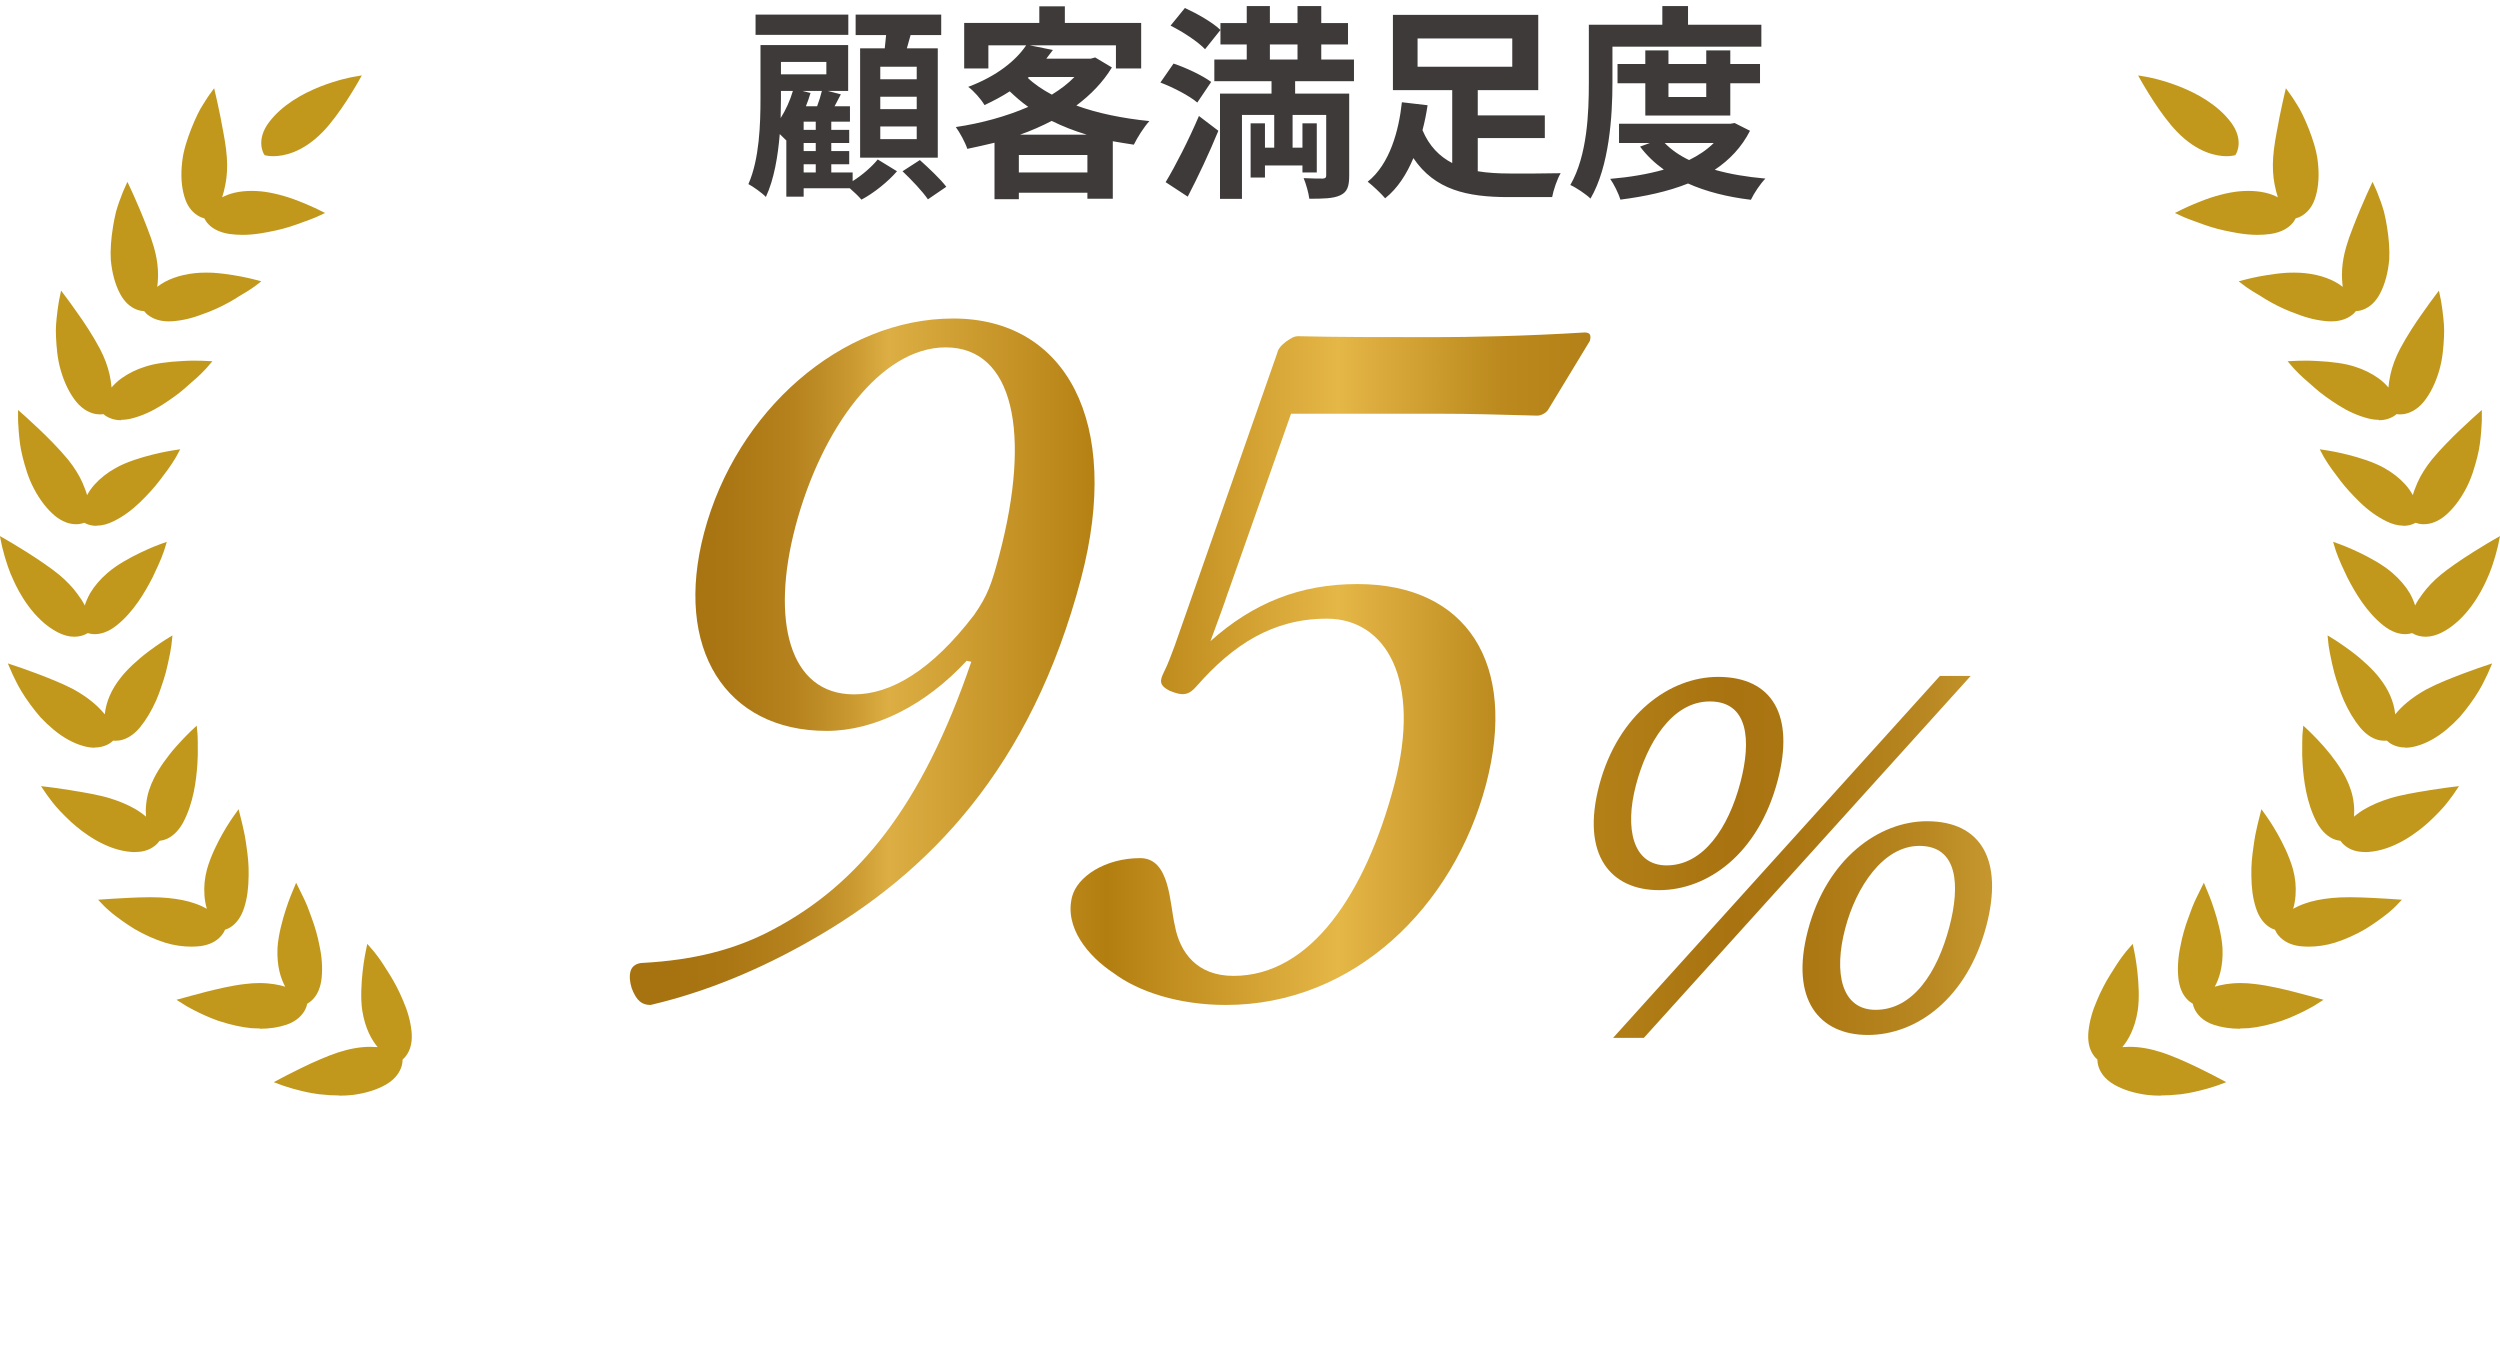
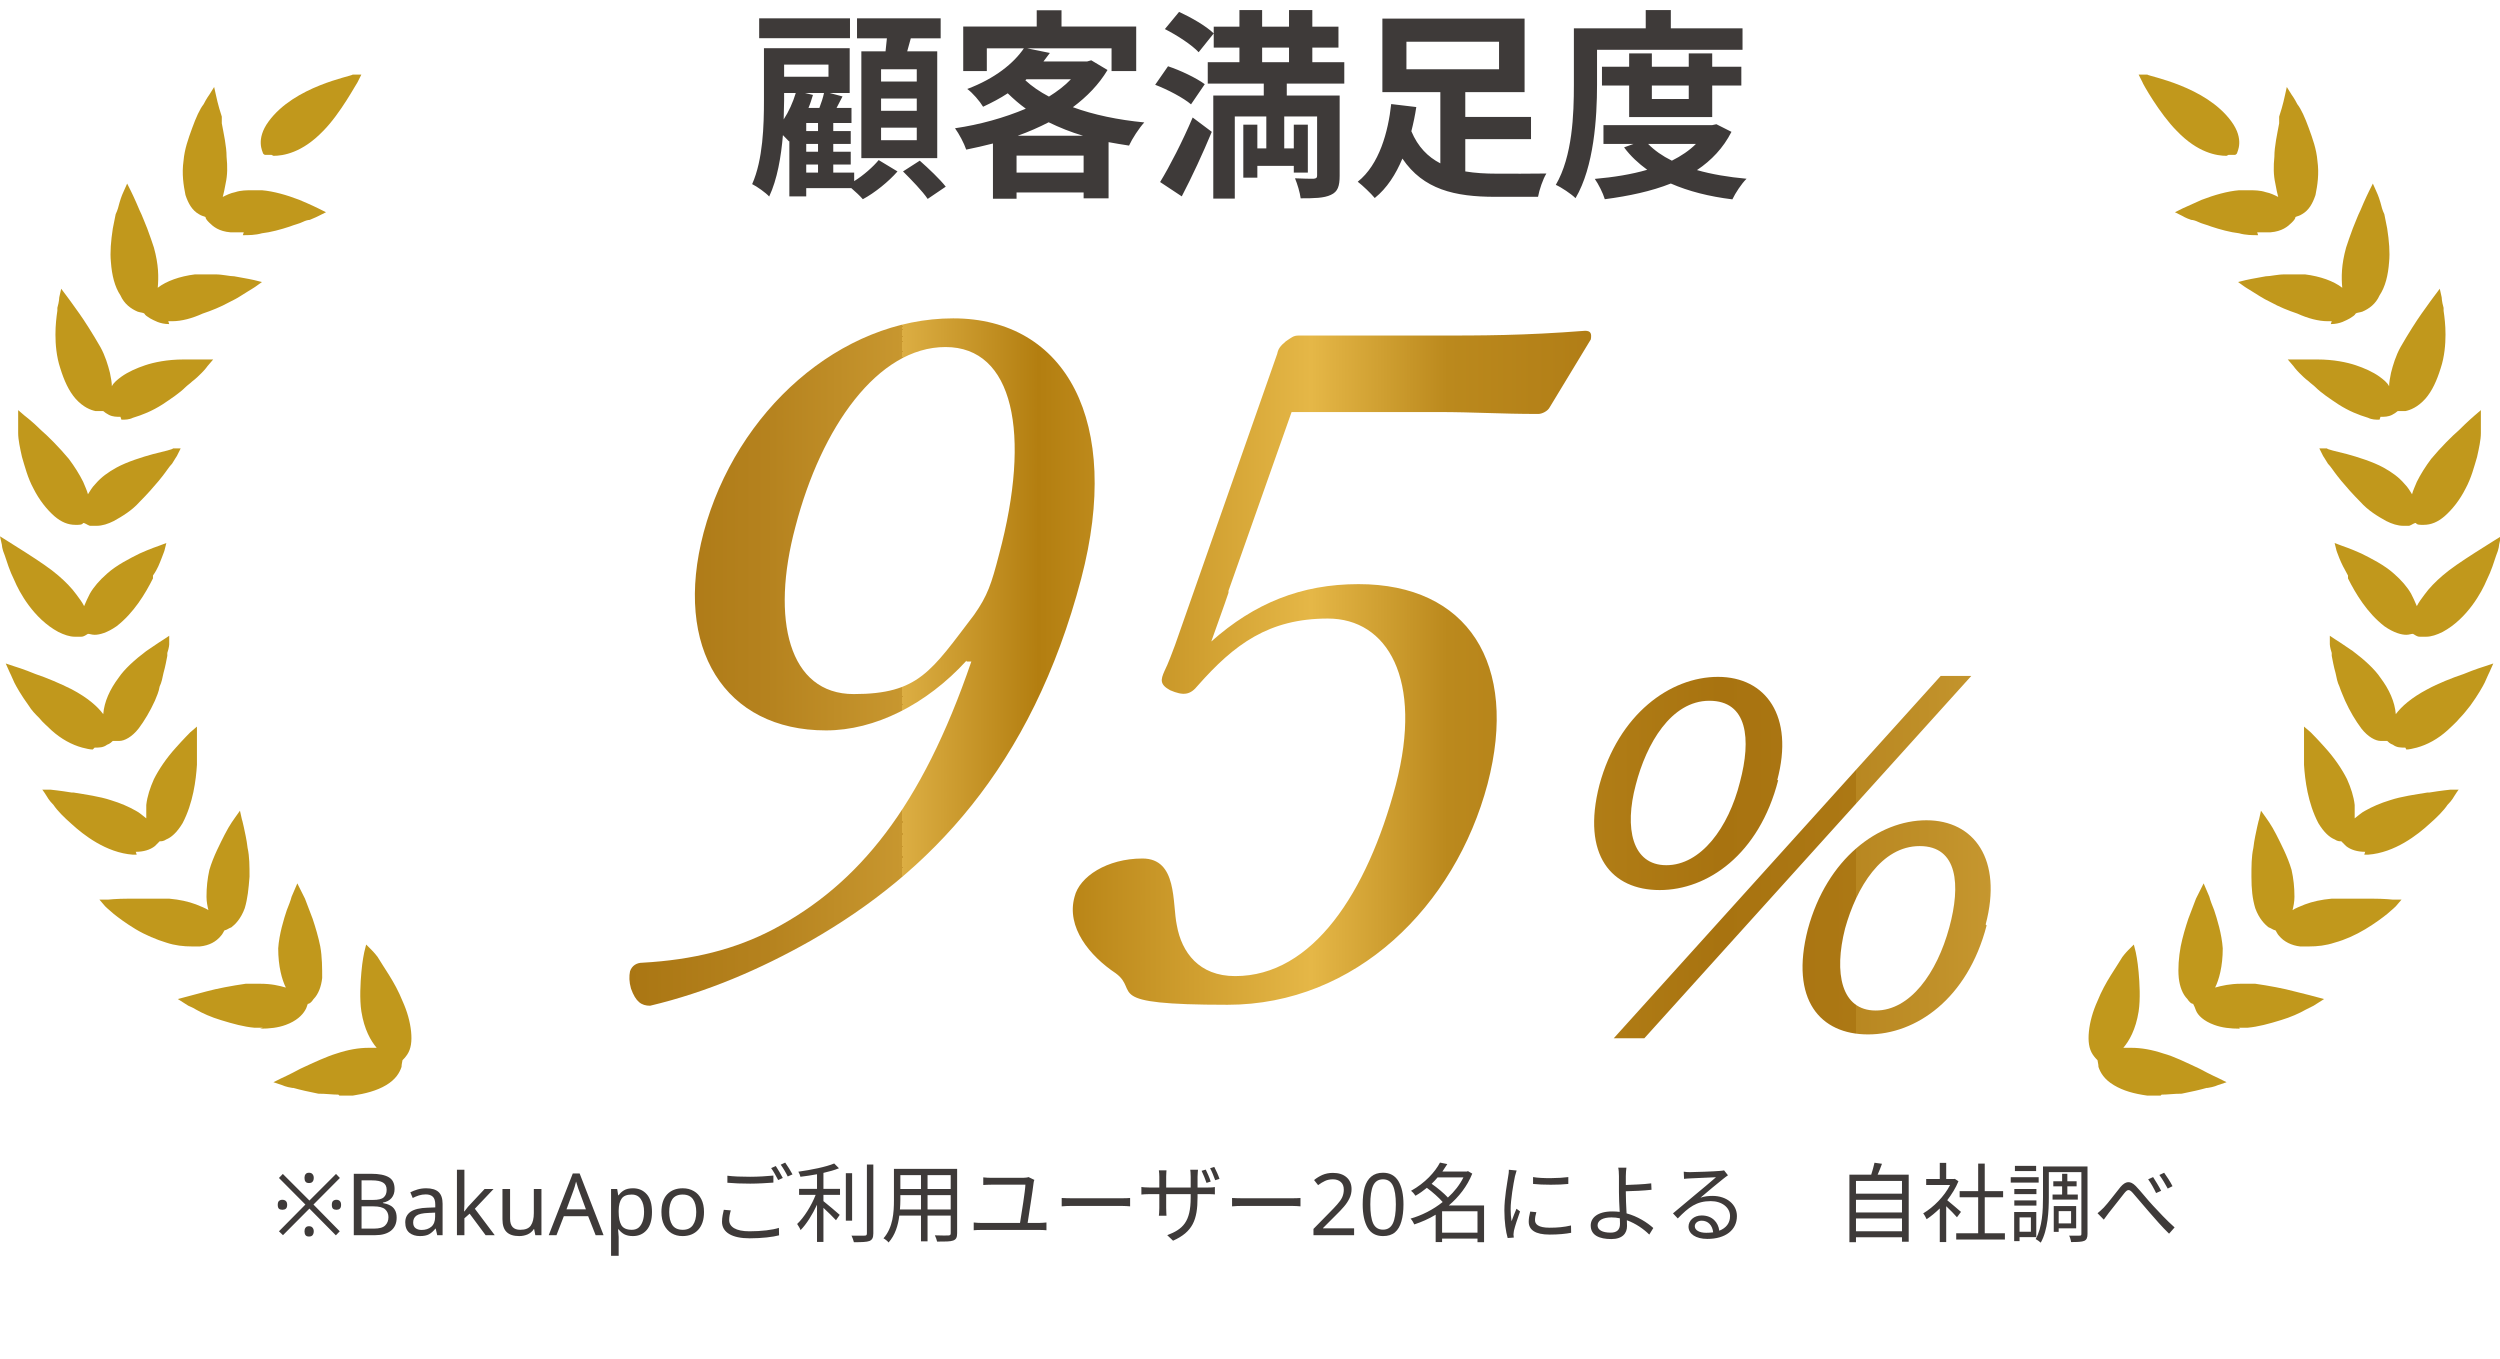
- <svg xmlns="http://www.w3.org/2000/svg" id="_レイヤー_2" width="261.53" height="142.11" viewBox="0 0 261.53 142.11">
+ <svg xmlns="http://www.w3.org/2000/svg" id="_レイヤー_2" data-name=" レイヤー 2" version="1.1" viewBox="0 0 261.5 142.1">
  <defs>
-     <style>.cls-1{fill:url(#_名称未設定グラデーション_212);}.cls-1,.cls-2{stroke-width:0px;}.cls-3{fill:#3e3a39;font-family:SourceHanSansJP-Bold-83pv-RKSJ-H, 'Source Han Sans JP';font-size:21.48px;font-weight:700;}.cls-2{fill:#c1981c;}</style>
-     <linearGradient id="_名称未設定グラデーション_212" x1="65.88" y1="70.94" x2="208.4" y2="70.94" gradientUnits="userSpaceOnUse">
-       <stop offset=".03" stop-color="#a77210" />
-       <stop offset=".07" stop-color="#aa7613" />
-       <stop offset=".12" stop-color="#b5821e" />
-       <stop offset=".16" stop-color="#c8972f" />
-       <stop offset=".19" stop-color="#dcae43" />
-       <stop offset=".35" stop-color="#b37e10" />
-       <stop offset=".52" stop-color="#e5b747" />
-       <stop offset=".64" stop-color="#bb891d" />
-       <stop offset=".81" stop-color="#a87310" />
-       <stop offset=".87" stop-color="#ac7814" />
-       <stop offset=".95" stop-color="#b88721" />
+     <style>
+       .cls-1 {
+         font-family: KozGoPr6N-Bold-83pv-RKSJ-H, 'Kozuka Gothic Pr6N';
+         font-size: 21px;
+         font-weight: 700;
+       }
+ 
+       .cls-1, .cls-2 {
+         fill: #3e3a39;
+       }
+ 
+       .cls-1, .cls-2, .cls-3 {
+         isolation: isolate;
+       }
+ 
+       .cls-2 {
+         font-family: KozGoPr6N-Regular-83pv-RKSJ-H, 'Kozuka Gothic Pr6N';
+         font-size: 9px;
+         letter-spacing: 0em;
+       }
+ 
+       .cls-4 {
+         fill: url(#_名称未設定グラデーション);
+       }
+ 
+       .cls-4, .cls-5, .cls-6, .cls-7 {
+         stroke-width: 0px;
+       }
+ 
+       .cls-5 {
+         fill: url(#_名称未設定グラデーション_2);
+       }
+ 
+       .cls-6 {
+         fill: url(#_名称未設定グラデーション_3);
+       }
+ 
+       .cls-7 {
+         fill: #c1981c;
+       }
+     </style>
+     <linearGradient id="_名称未設定グラデーション" data-name="名称未設定グラデーション" x1="65.9" y1="75" x2="208.4" y2="75" gradientTransform="translate(0 144.2) scale(1 -1)" gradientUnits="userSpaceOnUse">
+       <stop offset="0" stop-color="#a77210" />
+       <stop offset="0" stop-color="#aa7613" />
+       <stop offset=".1" stop-color="#b5821e" />
+       <stop offset=".2" stop-color="#c8972f" />
+       <stop offset=".2" stop-color="#dcae43" />
+       <stop offset=".3" stop-color="#b37e10" />
+       <stop offset=".5" stop-color="#e5b747" />
+       <stop offset=".6" stop-color="#bb891d" />
+       <stop offset=".8" stop-color="#a87310" />
+       <stop offset=".9" stop-color="#ac7814" />
+       <stop offset=".9" stop-color="#b88721" />
+       <stop offset="1" stop-color="#c6972f" />
+     </linearGradient>
+     <linearGradient id="_名称未設定グラデーション_2" data-name="名称未設定グラデーション 2" x1="65.9" y1="74.3" x2="208.4" y2="74.3" gradientTransform="translate(0 144.2) scale(1 -1)" gradientUnits="userSpaceOnUse">
+       <stop offset="0" stop-color="#a77210" />
+       <stop offset="0" stop-color="#aa7613" />
+       <stop offset=".1" stop-color="#b5821e" />
+       <stop offset=".2" stop-color="#c8972f" />
+       <stop offset=".2" stop-color="#dcae43" />
+       <stop offset=".3" stop-color="#b37e10" />
+       <stop offset=".5" stop-color="#e5b747" />
+       <stop offset=".6" stop-color="#bb891d" />
+       <stop offset=".8" stop-color="#a87310" />
+       <stop offset=".9" stop-color="#ac7814" />
+       <stop offset=".9" stop-color="#b88721" />
+       <stop offset="1" stop-color="#c6972f" />
+     </linearGradient>
+     <linearGradient id="_名称未設定グラデーション_3" data-name="名称未設定グラデーション 3" x1="65.9" y1="54.6" x2="208.4" y2="54.6" gradientTransform="translate(0 144.2) scale(1 -1)" gradientUnits="userSpaceOnUse">
+       <stop offset="0" stop-color="#a77210" />
+       <stop offset="0" stop-color="#aa7613" />
+       <stop offset=".1" stop-color="#b5821e" />
+       <stop offset=".2" stop-color="#c8972f" />
+       <stop offset=".2" stop-color="#dcae43" />
+       <stop offset=".3" stop-color="#b37e10" />
+       <stop offset=".5" stop-color="#e5b747" />
+       <stop offset=".6" stop-color="#bb891d" />
+       <stop offset=".8" stop-color="#a87310" />
+       <stop offset=".9" stop-color="#ac7814" />
+       <stop offset=".9" stop-color="#b88721" />
      <stop offset="1" stop-color="#c6972f" />
    </linearGradient>
  </defs>
-   <g id="_デザイン">
-     <path class="cls-2" d="M226.02,114.62c-.5,0-.97-.03-1.42-.08-1.35-.18-2.51-.54-3.46-1.09-1.03-.6-1.44-1.34-1.61-1.87-.09-.3-.12-.56-.12-.74-.14-.12-.32-.31-.49-.58-.39-.62-.54-1.43-.44-2.39.11-1.04.41-2.13.9-3.24.41-.97.89-1.9,1.38-2.67.49-.79.9-1.43,1.23-1.87.33-.45.56-.71.56-.71l.56-.64.17.83s.19.91.32,2.11c.12,1.13.23,2.75.03,4.05-.3,1.91-1.02,3.11-1.61,3.81.25-.02.5-.03.75-.03,1.09,0,2.21.2,3.43.6,1.05.35,2.34.9,3.84,1.63,1.15.56,2.01,1.02,2.01,1.02l.84.45-.89.33s-.42.15-1.11.35l-.12.03c-.66.18-1.57.42-2.62.55-.81.09-1.48.13-2.12.13h0Z" />
-     <path class="cls-2" d="M234.34,107.62c-1.01,0-1.93-.14-2.74-.41-1.13-.37-1.68-1.03-1.95-1.51-.15-.28-.23-.52-.26-.7-.16-.09-.38-.24-.6-.47-.51-.53-.81-1.29-.91-2.25-.1-1.04-.03-2.17.23-3.35.18-.97.47-1.98.81-2.89.28-.81.57-1.55.83-2.07l.8-1.63.59,1.43c.14.36.33.86.51,1.44.28.86.76,2.52.85,3.96.09,1.94-.37,3.26-.81,4.05.66-.2,1.55-.38,2.7-.38.48,0,.99.03,1.51.1,1.36.15,2.99.54,4.09.82l1.55.41,1.53.42-1.06.67c-.19.11-.45.25-.76.41-.71.36-1.56.77-2.56,1.12-1.29.42-2.42.67-3.46.77-.3.02-.59.03-.88.03h0Z" />
-     <path class="cls-2" d="M241.5,99.03c-.31,0-.61-.02-.9-.05-.95-.12-1.69-.48-2.21-1.08-.21-.24-.33-.47-.4-.64-.18-.05-.42-.15-.67-.33-.42-.29-1-.88-1.35-2.03-.3-.96-.44-2.01-.45-3.31-.03-1.09.09-2.13.22-3,.12-.94.28-1.72.4-2.2.12-.53.21-.85.21-.85l.22-.89.53.74s.56.78,1.15,1.83c.44.77,1.22,2.27,1.62,3.7.25.92.34,1.82.27,2.77-.04.49-.12.96-.25,1.38.34-.19.76-.39,1.26-.56.75-.27,1.7-.46,2.8-.57.53-.05,1.14-.08,1.87-.08.84,0,1.68.04,2.32.07,1.28.06,2.23.13,2.23.13l.9.06-.62.65s-.32.33-.88.79c-.52.41-1.33,1.02-2.29,1.61-1,.59-2.15,1.11-3.24,1.45-.92.28-1.84.41-2.72.41h0Z" />
-     <path class="cls-2" d="M247.37,89.13c-.8,0-1.47-.21-2.01-.63-.25-.19-.42-.39-.52-.54-.18-.02-.44-.07-.73-.19-.47-.2-1.15-.66-1.73-1.71-1.11-2.08-1.39-4.5-1.5-6.14-.05-.68-.05-1.29-.04-1.78v-.44c0-.58.03-.92.03-.92l.08-.87.64.6s.68.65,1.49,1.56c.96,1.08,1.81,2.29,2.32,3.3.45.89.73,1.76.83,2.67.06.48.06.95.03,1.39.35-.3.73-.57,1.13-.8.73-.42,1.6-.8,2.61-1.11,1.19-.37,2.72-.62,3.95-.82l.16-.03c1.25-.2,2.21-.32,2.21-.32l.92-.11-.52.77s-.25.37-.69.93c-.42.55-1.11,1.27-1.93,2.04-1.2,1.09-3.61,2.96-6.36,3.15-.13,0-.25.01-.37.01Z" />
-     <path class="cls-2" d="M251.63,78.2c-.48,0-.92-.1-1.32-.29-.28-.14-.49-.3-.62-.43-.07,0-.15.01-.24.01-.17,0-.34-.02-.52-.05-.5-.1-1.27-.42-2.03-1.33-.65-.79-1.23-1.76-1.72-2.87-.2-.46-.38-.94-.55-1.47-.16-.44-.3-.91-.43-1.37-.18-.69-.31-1.31-.41-1.81l-.07-.35c-.11-.57-.14-.91-.14-.91l-.09-.86.73.45s.8.5,1.77,1.23c1.19.89,2.27,1.91,2.94,2.78.94,1.19,1.5,2.47,1.64,3.8.6-.75,1.6-1.7,3.29-2.63,1.15-.61,2.62-1.18,3.8-1.63,1.24-.47,2.16-.77,2.16-.77l.89-.3-.37.86s-.17.41-.5,1.05c-.21.43-.68,1.31-1.48,2.39-.35.47-.71.93-1.07,1.34-.43.46-.88.88-1.33,1.26-1.03.86-2.11,1.46-3.18,1.75-.39.11-.78.17-1.14.17Z" />
-     <path class="cls-2" d="M253.75,66.61c-.24,0-.48-.03-.72-.09-.31-.08-.54-.2-.69-.29-.17.05-.43.11-.74.11-.52,0-1.33-.16-2.26-.9-1.78-1.41-2.96-3.44-3.79-5.05l-.12-.26c-.33-.7-.62-1.31-.8-1.78-.21-.52-.31-.85-.31-.85l-.25-.82.8.29s.88.32,1.97.85c1.02.49,2.45,1.25,3.45,2.13.75.65,1.36,1.36,1.81,2.12.23.42.42.84.55,1.27.2-.4.46-.8.75-1.18.51-.71,1.17-1.4,1.95-2.05.84-.68,1.99-1.48,3.43-2.39,1.08-.68,1.93-1.17,1.93-1.17l.82-.47-.19.92s-.09.43-.29,1.13c-.19.64-.47,1.6-.97,2.64-.52,1.16-2.03,4.05-4.6,5.38-.59.3-1.17.46-1.73.46Z" />
-     <path class="cls-2" d="M251.42,54.99c-.58,0-1.19-.16-1.82-.48-.93-.46-1.85-1.12-2.72-1.96-.82-.8-1.52-1.57-2.02-2.23l-.36-.48c-.39-.52-.73-.96-.96-1.33-.31-.47-.47-.76-.47-.76l-.4-.75.84.13s.92.14,2.1.44c1.12.28,2.69.75,3.81,1.39.85.47,1.59,1.05,2.19,1.71.36.4.61.78.8,1.13.11-.4.28-.83.48-1.3.35-.79.86-1.61,1.51-2.42.97-1.18,2.22-2.41,2.87-3.03.93-.88,1.65-1.53,1.65-1.53l.71-.63v.95s0,.44-.06,1.16l-.02.25c-.06.7-.14,1.56-.39,2.53-.26,1.03-.6,2.23-1.19,3.34-.63,1.2-1.38,2.16-2.22,2.86-.71.57-1.45.86-2.18.86h-.14c-.31-.02-.56-.09-.73-.15-.16.09-.4.2-.71.26-.18.04-.37.06-.57.06Z" />
-     <path class="cls-2" d="M248.85,43.92c-.38,0-.78-.06-1.2-.17-1.01-.27-2.04-.73-3.06-1.38-.94-.6-1.79-1.21-2.43-1.78-.24-.22-.48-.43-.7-.62-.38-.33-.72-.62-.97-.88-.4-.39-.62-.65-.62-.65l-.56-.65.86-.04s.37-.02.96-.02c.34,0,.74,0,1.19.03,1.72.08,3.07.28,4.03.6.93.29,1.77.71,2.49,1.23.43.31.76.64,1.02.95.03-.4.1-.86.21-1.37.19-.85.52-1.75,1-2.67.76-1.43,1.7-2.83,2.2-3.53.72-1.05,1.31-1.82,1.31-1.82l.56-.75.19.92s.09.43.18,1.14l.04.35c.08.67.18,1.5.12,2.45-.05,1.04-.14,2.28-.5,3.5-.38,1.3-.92,2.4-1.6,3.25-.76.93-1.56,1.22-2.1,1.31-.14.02-.27.03-.39.03-.14,0-.26-.01-.36-.03-.14.12-.35.27-.65.4-.36.16-.77.24-1.22.24Z" />
-     <path class="cls-2" d="M243.89,33.62c-.11,0-.23,0-.35-.01-1.04-.07-2.13-.32-3.25-.76-.92-.32-1.85-.74-2.75-1.24-.39-.22-.75-.44-1.06-.64l-.83-.5c-.49-.31-.76-.51-.76-.51l-.7-.53.84-.22s.91-.24,2.12-.43c.5-.08,1.25-.19,2.01-.24.29-.02.57-.02.85-.02.42,0,.81.02,1.17.06,1.58.17,2.96.68,3.9,1.43-.14-1.1-.15-2.43.36-4.19.16-.56.39-1.22.7-2.01.26-.67.52-1.32.77-1.91.49-1.17.9-2.04.9-2.04l.39-.84.38.85s.18.4.42,1.08l.04.1c.11.32.24.68.35,1.09.13.53.23,1.04.31,1.53.21,1.28.3,2.46.24,3.51-.13,1.38-.45,2.56-.96,3.53-.45.85-1.05,1.42-1.79,1.69-.3.11-.55.14-.74.15-.11.15-.29.34-.55.51-.37.25-1.02.56-2.03.56Z" />
-     <path class="cls-2" d="M236.17,24.57c-.63,0-1.3-.06-1.98-.17-.88-.15-2.01-.37-2.94-.67-.52-.16-.97-.33-1.38-.48-.25-.1-.48-.18-.69-.25-.55-.2-.86-.35-.86-.35l-.8-.37.79-.39s.85-.42,1.99-.86c1.31-.52,2.73-.89,3.9-1.01.34-.03.67-.05.99-.05.62,0,1.23.06,1.8.19.51.12.94.29,1.3.48-.12-.38-.24-.82-.34-1.35-.17-.85-.22-1.8-.15-2.83.07-1.08.31-2.36.53-3.48l.12-.66c.25-1.25.47-2.19.47-2.19l.21-.9.54.75s.26.36.63.97c.35.53.77,1.39,1.23,2.54.4,1.05.8,2.18.94,3.42.16,1.35.09,2.57-.22,3.63-.26.92-.74,1.6-1.41,2.01-.27.17-.52.25-.69.3-.08.16-.21.39-.43.61-.35.37-1.03.85-2.22,1.02-.44.06-.9.09-1.37.09Z" />
-     <path class="cls-2" d="M232.93,16.34c-1.01,0-3.03-.33-5.19-2.56-1.76-1.81-3.55-4.98-3.63-5.11l-.44-.78.88.15c.25.04,6.07,1.1,8.82,4.74,1.4,1.85.59,3.24.56,3.3l-.09.15-.17.04s-.29.07-.73.07h0Z" />
-     <path class="cls-2" d="M35.51,114.62c.5,0,.97-.03,1.42-.08,1.35-.18,2.51-.54,3.46-1.09,1.03-.6,1.44-1.34,1.61-1.87.09-.3.12-.56.12-.74.14-.12.32-.31.49-.58.39-.62.54-1.43.44-2.39-.11-1.04-.41-2.13-.9-3.24-.41-.97-.89-1.9-1.38-2.67-.49-.79-.9-1.43-1.23-1.87-.33-.45-.56-.71-.56-.71l-.56-.64-.17.83s-.19.91-.32,2.11c-.12,1.13-.23,2.75-.03,4.05.3,1.91,1.02,3.11,1.61,3.81-.25-.02-.5-.03-.75-.03-1.09,0-2.21.2-3.43.6-1.05.35-2.34.9-3.84,1.63-1.15.56-2.01,1.02-2.01,1.02l-.84.45.89.33s.42.15,1.11.35l.12.03c.66.18,1.57.42,2.62.55.81.09,1.48.13,2.12.13h0Z" />
-     <path class="cls-2" d="M27.19,107.62c1.01,0,1.93-.14,2.74-.41,1.13-.37,1.68-1.03,1.95-1.51.15-.28.23-.52.26-.7.16-.09.38-.24.6-.47.51-.53.81-1.29.91-2.25.1-1.04.03-2.17-.23-3.35-.18-.97-.47-1.98-.81-2.89-.28-.81-.57-1.55-.83-2.07l-.8-1.63-.59,1.43c-.14.36-.33.86-.51,1.44-.28.86-.76,2.52-.85,3.96-.09,1.94.37,3.26.81,4.05-.66-.2-1.55-.38-2.7-.38-.48,0-.99.03-1.51.1-1.36.15-2.99.54-4.09.82l-1.55.41-1.53.42,1.06.67c.19.11.45.25.76.41.71.36,1.56.77,2.56,1.12,1.29.42,2.42.67,3.46.77.3.02.59.03.88.03h0Z" />
-     <path class="cls-2" d="M20.03,99.03c.31,0,.61-.02.9-.05.95-.12,1.69-.48,2.21-1.08.21-.24.33-.47.4-.64.18-.05.42-.15.67-.33.42-.29,1-.88,1.35-2.03.3-.96.44-2.01.45-3.31.03-1.09-.09-2.13-.22-3-.12-.94-.28-1.72-.4-2.2-.12-.53-.21-.85-.21-.85l-.22-.89-.53.74s-.56.78-1.15,1.83c-.44.77-1.22,2.27-1.62,3.7-.25.92-.34,1.82-.27,2.77.04.49.12.96.25,1.38-.34-.19-.76-.39-1.26-.56-.75-.27-1.7-.46-2.8-.57-.53-.05-1.14-.08-1.87-.08-.84,0-1.68.04-2.32.07-1.28.06-2.23.13-2.23.13l-.9.06.62.65s.32.33.88.79c.52.41,1.33,1.02,2.29,1.61,1,.59,2.15,1.11,3.24,1.45.92.28,1.84.41,2.72.41h0Z" />
-     <path class="cls-2" d="M14.16,89.13c.8,0,1.47-.21,2.01-.63.25-.19.42-.39.52-.54.18-.02.44-.07.73-.19.47-.2,1.15-.66,1.73-1.71,1.11-2.08,1.39-4.5,1.5-6.14.05-.68.05-1.29.04-1.78v-.44c0-.58-.03-.92-.03-.92l-.08-.87-.64.6s-.68.65-1.49,1.56c-.96,1.08-1.81,2.29-2.32,3.3-.45.89-.73,1.76-.83,2.67-.06.48-.06.95-.03,1.39-.35-.3-.73-.57-1.13-.8-.73-.42-1.6-.8-2.61-1.11-1.19-.37-2.72-.62-3.95-.82l-.16-.03c-1.25-.2-2.21-.32-2.21-.32l-.92-.11.52.77s.25.37.69.93c.42.55,1.11,1.27,1.93,2.04,1.2,1.09,3.61,2.96,6.36,3.15.13,0,.25.01.37.01Z" />
-     <path class="cls-2" d="M9.9,78.2c.48,0,.92-.1,1.32-.29.28-.14.49-.3.62-.43.07,0,.15.01.24.01.17,0,.34-.02.52-.05.5-.1,1.27-.42,2.03-1.33.65-.79,1.23-1.76,1.72-2.87.2-.46.38-.94.55-1.47.16-.44.3-.91.43-1.37.18-.69.31-1.31.41-1.81l.07-.35c.11-.57.14-.91.14-.91l.09-.86-.73.45s-.8.5-1.77,1.23c-1.19.89-2.27,1.91-2.94,2.78-.94,1.19-1.5,2.47-1.64,3.8-.6-.75-1.6-1.7-3.29-2.63-1.15-.61-2.62-1.18-3.8-1.63-1.24-.47-2.16-.77-2.16-.77l-.89-.3.37.86s.17.41.5,1.05c.21.43.68,1.31,1.48,2.39.35.47.71.93,1.07,1.34.43.46.88.88,1.33,1.26,1.03.86,2.11,1.46,3.18,1.75.39.11.78.17,1.14.17Z" />
-     <path class="cls-2" d="M7.77,66.61c.24,0,.48-.03.72-.09.31-.08.54-.2.69-.29.17.05.43.11.74.11.52,0,1.33-.16,2.26-.9,1.78-1.41,2.96-3.44,3.79-5.05l.12-.26c.33-.7.62-1.31.8-1.78.21-.52.31-.85.31-.85l.25-.82-.8.29s-.88.32-1.97.85c-1.02.49-2.45,1.25-3.45,2.13-.75.65-1.36,1.36-1.81,2.12-.23.42-.42.84-.55,1.27-.2-.4-.46-.8-.75-1.18-.51-.71-1.17-1.4-1.95-2.05-.84-.68-1.99-1.48-3.43-2.39-1.08-.68-1.93-1.17-1.93-1.17l-.82-.47.19.92s.09.43.29,1.13c.19.64.47,1.6.97,2.64.52,1.16,2.03,4.05,4.6,5.38.59.3,1.17.46,1.73.46Z" />
-     <path class="cls-2" d="M10.1,54.99c.58,0,1.19-.16,1.82-.48.93-.46,1.85-1.12,2.72-1.96.82-.8,1.52-1.57,2.02-2.23l.36-.48c.39-.52.73-.96.96-1.33.31-.47.47-.76.47-.76l.4-.75-.84.13s-.92.14-2.1.44c-1.12.28-2.69.75-3.81,1.39-.85.47-1.59,1.05-2.19,1.71-.36.4-.61.78-.8,1.13-.11-.4-.28-.83-.48-1.3-.35-.79-.86-1.61-1.51-2.42-.97-1.18-2.22-2.41-2.87-3.03-.93-.88-1.65-1.53-1.65-1.53l-.71-.63v.95s0,.44.06,1.16l.02.25c.06.7.14,1.56.39,2.53.26,1.03.6,2.23,1.19,3.34.63,1.2,1.38,2.16,2.22,2.86.71.57,1.45.86,2.18.86h.14c.31-.02.56-.09.73-.15.16.09.4.2.71.26.18.04.37.06.57.06Z" />
-     <path class="cls-2" d="M12.68,43.92c.38,0,.78-.06,1.2-.17,1.01-.27,2.04-.73,3.06-1.38.94-.6,1.79-1.21,2.43-1.78.24-.22.48-.43.7-.62.38-.33.72-.62.97-.88.4-.39.62-.65.62-.65l.56-.65-.86-.04s-.37-.02-.96-.02c-.34,0-.74,0-1.19.03-1.72.08-3.07.28-4.03.6-.93.29-1.77.71-2.49,1.23-.43.31-.76.64-1.02.95-.03-.4-.1-.86-.21-1.37-.19-.85-.52-1.75-1-2.67-.76-1.43-1.7-2.83-2.2-3.53-.72-1.05-1.31-1.82-1.31-1.82l-.56-.75-.19.92s-.09.43-.18,1.14l-.04.35c-.08.67-.18,1.5-.12,2.45.05,1.04.14,2.28.5,3.5.38,1.3.92,2.4,1.6,3.25.76.93,1.56,1.22,2.1,1.31.14.02.27.03.39.03.14,0,.26-.01.36-.03.14.12.35.27.65.4.36.16.77.24,1.22.24Z" />
-     <path class="cls-2" d="M17.64,33.62c.11,0,.23,0,.35-.01,1.04-.07,2.13-.32,3.25-.76.92-.32,1.85-.74,2.75-1.24.39-.22.75-.44,1.06-.64l.83-.5c.49-.31.76-.51.76-.51l.7-.53-.84-.22s-.91-.24-2.12-.43c-.5-.08-1.25-.19-2.01-.24-.29-.02-.57-.02-.85-.02-.42,0-.81.02-1.17.06-1.58.17-2.96.68-3.9,1.43.14-1.1.15-2.43-.36-4.19-.16-.56-.39-1.22-.7-2.01-.26-.67-.52-1.32-.77-1.91-.49-1.17-.9-2.04-.9-2.04l-.39-.84-.38.85s-.18.4-.42,1.08l-.04.1c-.11.32-.24.68-.35,1.09-.13.53-.23,1.04-.31,1.53-.21,1.28-.3,2.46-.24,3.51.13,1.38.45,2.56.96,3.53.45.85,1.05,1.42,1.79,1.69.3.11.55.14.74.15.11.15.29.34.55.51.37.25,1.02.56,2.03.56Z" />
-     <path class="cls-2" d="M25.36,24.57c.63,0,1.3-.06,1.98-.17.88-.15,2.01-.37,2.94-.67.52-.16.97-.33,1.38-.48.25-.1.48-.18.69-.25.55-.2.86-.35.86-.35l.8-.37-.79-.39s-.85-.42-1.99-.86c-1.31-.52-2.73-.89-3.9-1.01-.34-.03-.67-.05-.99-.05-.62,0-1.23.06-1.8.19-.51.12-.94.29-1.3.48.12-.38.24-.82.34-1.35.17-.85.22-1.8.15-2.83-.07-1.08-.31-2.36-.53-3.48l-.12-.66c-.25-1.25-.47-2.19-.47-2.19l-.21-.9-.54.75s-.26.36-.63.97c-.35.53-.77,1.39-1.23,2.54-.4,1.05-.8,2.18-.94,3.42-.16,1.35-.09,2.57.22,3.63.26.92.74,1.6,1.41,2.01.27.17.52.25.69.3.08.16.21.39.43.61.35.37,1.03.85,2.22,1.02.44.06.9.09,1.37.09Z" />
-     <path class="cls-2" d="M28.59,16.34c1.01,0,3.03-.33,5.19-2.56,1.76-1.81,3.55-4.98,3.63-5.11l.44-.78-.88.15c-.25.04-6.07,1.1-8.82,4.74-1.4,1.85-.59,3.24-.56,3.3l.09.15.17.04s.29.07.73.07h0Z" />
-     <path class="cls-1" d="M101.13,69.12c-4.25,4.6-9.57,7.34-14.65,7.34-10.57,0-16.03-8.61-12.82-20.74,3.36-12.72,14.32-22.4,26.06-22.4s17.71,10.76,13.37,27.2c-5.21,19.76-15.86,30.82-28.28,37.86-5.3,3.03-10.91,5.38-16.75,6.75-.88,0-1.46-.39-1.98-1.76-.21-.68-.25-1.27-.12-1.76.15-.59.72-.88,1.31-.88,5.26-.29,9.66-1.37,13.65-3.52,8.87-4.7,15.51-12.82,20.69-27.98l-.46-.1ZM83.2,55.13c-2.55,9.68-.71,17.51,6.14,17.51,3.82,0,8.08-2.45,12.57-8.32,1.42-2.05,1.83-3.23,2.63-6.26,3.36-12.72,1.52-21.72-5.62-21.72-6.75,0-12.98,8.41-15.72,18.78Z" />
-     <path class="cls-1" d="M128.46,61.98c-.48,1.47-1.12,3.13-1.83,5.09,4.48-4.01,9.4-5.97,15.37-5.97,11.45,0,16.79,8.32,13.46,20.94-3.38,12.82-13.82,23.09-27.22,23.09-4.89,0-9.13-1.37-11.74-3.33-2.67-1.76-5.19-4.79-4.34-8.02.54-2.05,3.41-4.01,7.12-4.01,3.13,0,3.07,4.7,3.62,7.04.52,2.84,2.32,5.28,6.14,5.28,8.12,0,13.84-8.71,16.81-19.96,2.92-11.06-.89-17.41-7.05-17.41-5.67,0-9.82,2.74-13.6,7.04-.84.98-1.46,1.08-2.87.49-1.12-.59-.99-1.08-.56-1.96.4-.78.79-1.86,1.12-2.74l10.69-30.52c.13-.49.3-.78.92-1.27.59-.39.84-.59,1.33-.59,3.69.1,9.17.1,14.16.1,3.72,0,9.42-.1,15.78-.49.59,0,.7.29.55.88l-4.33,7.14c-.2.39-.77.68-1.16.68-3.99-.1-6.7-.2-10.51-.2h-15.26l-6.59,18.69Z" />
-     <path class="cls-1" d="M185.97,81.64c-2.04,7.75-7.38,11.48-12.41,11.48s-8.2-3.63-6.26-10.98c1.97-7.45,7.4-11.33,12.43-11.33,5.71,0,8.03,4.07,6.24,10.83ZM171.97,108.57h-3.22l34.19-37.86h3.22l-34.19,37.86ZM171.14,82.13c-1.19,4.52-.35,8.4,3.21,8.4,3.84,0,6.46-3.92,7.71-8.65,1.18-4.47.83-8.5-3.19-8.5s-6.61,4.47-7.73,8.75ZM207.8,96.84c-2.03,7.7-7.37,11.43-12.4,11.43s-8.2-3.63-6.26-10.98c1.97-7.45,7.41-11.38,12.44-11.38,5.71,0,8.01,4.12,6.22,10.93ZM193.04,97.09c-1.25,4.72-.39,8.55,3.17,8.55,3.9,0,6.45-3.88,7.71-8.65,1.17-4.42.88-8.5-3.13-8.5-3.79,0-6.62,4.32-7.75,8.6Z" />
-     <text class="cls-3" transform="translate(77.9 18.9)">
-       <tspan x="0" y="0">顧客満足度</tspan>
-     </text>
+   <g id="_デザイン" data-name=" デザイン">
+     <path class="cls-7" d="M226,114.6c-.5,0-1,0-1.4,0-1.4-.2-2.5-.5-3.5-1.1-1-.6-1.4-1.3-1.6-1.9,0-.3-.1-.6-.1-.7-.1-.1-.3-.3-.5-.6-.4-.6-.5-1.4-.4-2.4.1-1,.4-2.1.9-3.2.4-1,.9-1.9,1.4-2.7.5-.8.9-1.4,1.2-1.9.3-.4.6-.7.6-.7l.6-.6.2.8s.2.9.3,2.1c.1,1.1.2,2.8,0,4.1-.3,1.9-1,3.1-1.6,3.8.2,0,.5,0,.8,0,1.1,0,2.2.2,3.4.6,1.1.3,2.3.9,3.8,1.6,1.1.6,2,1,2,1l.8.4-.9.3s-.4.2-1.1.3h-.1c-.7.2-1.6.4-2.6.6-.8,0-1.5.1-2.1.1h0Z" />
+     <path class="cls-7" d="M234.3,107.6c-1,0-1.9-.1-2.7-.4-1.1-.4-1.7-1-1.9-1.5-.1-.3-.2-.5-.3-.7-.2,0-.4-.2-.6-.5-.5-.5-.8-1.3-.9-2.2-.1-1,0-2.2.2-3.3.2-1,.5-2,.8-2.9.3-.8.6-1.6.8-2.1l.8-1.6.6,1.4c.1.4.3.9.5,1.4.3.9.8,2.5.9,4,0,1.9-.4,3.3-.8,4.1.7-.2,1.6-.4,2.7-.4s1,0,1.5,0c1.4.2,3,.5,4.1.8l1.6.4,1.5.4-1.1.7c-.2.1-.4.2-.8.4-.7.4-1.6.8-2.6,1.1-1.3.4-2.4.7-3.5.8-.3,0-.6,0-.9,0h0Z" />
+     <path class="cls-7" d="M241.5,99c-.3,0-.6,0-.9,0-.9-.1-1.7-.5-2.2-1.1-.2-.2-.3-.5-.4-.6-.2,0-.4-.2-.7-.3-.4-.3-1-.9-1.4-2-.3-1-.4-2-.4-3.3,0-1.1,0-2.1.2-3,.1-.9.3-1.7.4-2.2.1-.5.2-.8.2-.8l.2-.9.5.7s.6.8,1.1,1.8c.4.8,1.2,2.3,1.6,3.7.2.9.3,1.8.3,2.8,0,.5-.1,1-.2,1.4.3-.2.8-.4,1.3-.6.8-.3,1.7-.5,2.8-.6.5,0,1.1,0,1.9,0s1.7,0,2.3,0c1.3,0,2.2.1,2.2.1h.9c0,0-.6.7-.6.7,0,0-.3.3-.9.8-.5.4-1.3,1-2.3,1.6-1,.6-2.1,1.1-3.2,1.4-.9.3-1.8.4-2.7.4h0Z" />
+     <path class="cls-7" d="M247.4,89.1c-.8,0-1.5-.2-2-.6-.2-.2-.4-.4-.5-.5-.2,0-.4,0-.7-.2-.5-.2-1.1-.7-1.7-1.7-1.1-2.1-1.4-4.5-1.5-6.1,0-.7,0-1.3,0-1.8v-.4c0-.6,0-.9,0-.9v-.9c0,0,.7.6.7.6,0,0,.7.7,1.5,1.6,1,1.1,1.8,2.3,2.3,3.3.4.9.7,1.8.8,2.7,0,.5,0,.9,0,1.4.4-.3.7-.6,1.1-.8.7-.4,1.6-.8,2.6-1.1,1.2-.4,2.7-.6,3.9-.8h.2c1.2-.2,2.2-.3,2.2-.3h.9c0-.1-.5.7-.5.7,0,0-.2.4-.7.9-.4.6-1.1,1.3-1.9,2-1.2,1.1-3.6,3-6.4,3.2-.1,0-.2,0-.4,0h0Z" />
+     <path class="cls-7" d="M251.6,78.2c-.5,0-.9,0-1.3-.3-.3-.1-.5-.3-.6-.4,0,0-.1,0-.2,0-.2,0-.3,0-.5,0-.5,0-1.3-.4-2-1.3-.6-.8-1.2-1.8-1.7-2.9-.2-.5-.4-.9-.6-1.5-.2-.4-.3-.9-.4-1.4-.2-.7-.3-1.3-.4-1.8v-.3c-.2-.6-.2-.9-.2-.9v-.9c0,0,.6.4.6.4,0,0,.8.5,1.8,1.2,1.2.9,2.3,1.9,2.9,2.8.9,1.2,1.5,2.5,1.6,3.8.6-.8,1.6-1.7,3.3-2.6,1.1-.6,2.6-1.2,3.8-1.6,1.2-.5,2.2-.8,2.2-.8l.9-.3-.4.9s-.2.4-.5,1.1c-.2.4-.7,1.3-1.5,2.4-.4.5-.7.9-1.1,1.3-.4.5-.9.9-1.3,1.3-1,.9-2.1,1.5-3.2,1.8-.4.1-.8.2-1.1.2h0Z" />
+     <path class="cls-7" d="M253.8,66.6c-.2,0-.5,0-.7,0-.3,0-.5-.2-.7-.3-.2,0-.4.1-.7.1-.5,0-1.3-.2-2.3-.9-1.8-1.4-3-3.4-3.8-5v-.3c-.4-.7-.7-1.3-.9-1.8-.2-.5-.3-.8-.3-.8l-.2-.8.8.3s.9.3,2,.8c1,.5,2.4,1.2,3.4,2.1.8.7,1.4,1.4,1.8,2.1.2.4.4.8.6,1.3.2-.4.5-.8.8-1.2.5-.7,1.2-1.4,1.9-2,.8-.7,2-1.5,3.4-2.4,1.1-.7,1.9-1.2,1.9-1.2l.8-.5-.2.9s0,.4-.3,1.1c-.2.6-.5,1.6-1,2.6-.5,1.2-2,4-4.6,5.4-.6.3-1.2.5-1.7.5h0Z" />
+     <path class="cls-7" d="M251.4,55c-.6,0-1.2-.2-1.8-.5-.9-.5-1.9-1.1-2.7-2-.8-.8-1.5-1.6-2-2.2l-.4-.5c-.4-.5-.7-1-1-1.3-.3-.5-.5-.8-.5-.8l-.4-.8h.8c0,.1.9.3,2.1.6,1.1.3,2.7.8,3.8,1.4.9.5,1.6,1,2.2,1.7.4.4.6.8.8,1.1.1-.4.3-.8.5-1.3.4-.8.9-1.6,1.5-2.4,1-1.2,2.2-2.4,2.9-3,.9-.9,1.6-1.5,1.6-1.5l.7-.6v1s0,.4,0,1.2v.2c0,.7-.2,1.6-.4,2.5-.3,1-.6,2.2-1.2,3.3-.6,1.2-1.4,2.2-2.2,2.9-.7.6-1.4.9-2.2.9h-.1c-.3,0-.6,0-.7-.2-.2,0-.4.2-.7.3-.2,0-.4,0-.6,0h0Z" />
+     <path class="cls-7" d="M248.9,43.9c-.4,0-.8,0-1.2-.2-1-.3-2-.7-3.1-1.4-.9-.6-1.8-1.2-2.4-1.8-.2-.2-.5-.4-.7-.6-.4-.3-.7-.6-1-.9-.4-.4-.6-.7-.6-.7l-.6-.7h.9s.4,0,1,0,.7,0,1.2,0c1.7,0,3.1.3,4,.6.9.3,1.8.7,2.5,1.2.4.3.8.6,1,1,0-.4.1-.9.2-1.4.2-.8.5-1.8,1-2.7.8-1.4,1.7-2.8,2.2-3.5.7-1,1.3-1.8,1.3-1.8l.6-.8.2.9s0,.4.2,1.1v.3c.1.7.2,1.5.2,2.5,0,1-.1,2.3-.5,3.5-.4,1.3-.9,2.4-1.6,3.2-.8.9-1.6,1.2-2.1,1.3-.1,0-.3,0-.4,0s-.3,0-.4,0c-.1.1-.4.3-.6.4-.4.2-.8.2-1.2.2h0Z" />
+     <path class="cls-7" d="M243.9,33.6c-.1,0-.2,0-.4,0-1,0-2.1-.3-3.2-.8-.9-.3-1.9-.7-2.8-1.2-.4-.2-.8-.4-1.1-.6l-.8-.5c-.5-.3-.8-.5-.8-.5l-.7-.5.8-.2s.9-.2,2.1-.4c.5,0,1.2-.2,2-.2.3,0,.6,0,.9,0,.4,0,.8,0,1.2,0,1.6.2,3,.7,3.9,1.4-.1-1.1-.1-2.4.4-4.2.2-.6.4-1.2.7-2,.3-.7.5-1.3.8-1.9.5-1.2.9-2,.9-2l.4-.8.4.9s.2.4.4,1.1h0c.1.4.2.8.4,1.2.1.5.2,1,.3,1.5.2,1.3.3,2.5.2,3.5-.1,1.4-.4,2.6-1,3.5-.4.9-1.1,1.4-1.8,1.7-.3.1-.6.1-.7.2-.1.2-.3.3-.6.5-.4.2-1,.6-2,.6h0Z" />
+     <path class="cls-7" d="M236.2,24.6c-.6,0-1.3,0-2-.2-.9-.1-2-.4-2.9-.7-.5-.2-1-.3-1.4-.5-.2-.1-.5-.2-.7-.2-.6-.2-.9-.4-.9-.4l-.8-.4.8-.4s.9-.4,2-.9c1.3-.5,2.7-.9,3.9-1,.3,0,.7,0,1,0,.6,0,1.2,0,1.8.2.5.1.9.3,1.3.5-.1-.4-.2-.8-.3-1.4-.2-.9-.2-1.8-.1-2.8,0-1.1.3-2.4.5-3.5v-.7c.4-1.2.6-2.2.6-2.2l.2-.9.5.8s.3.4.6,1c.4.5.8,1.4,1.2,2.5.4,1.1.8,2.2.9,3.4.2,1.4,0,2.6-.2,3.6-.3.9-.7,1.6-1.4,2-.3.2-.5.2-.7.3,0,.2-.2.4-.4.6-.4.4-1,.9-2.2,1-.4,0-.9,0-1.4,0h0Z" />
+     <path class="cls-7" d="M232.9,16.3c-1,0-3-.3-5.2-2.6-1.8-1.8-3.6-5-3.6-5.1l-.4-.8h.9c.2.2,6.1,1.2,8.8,4.9,1.4,1.9.6,3.2.6,3.3h0c0,.1-.2.2-.2.2,0,0-.3,0-.7,0h0Z" />
+     <path class="cls-7" d="M35.5,114.6c.5,0,1,0,1.4,0,1.3-.2,2.5-.5,3.5-1.1,1-.6,1.4-1.3,1.6-1.9,0-.3.1-.6.1-.7.1-.1.3-.3.5-.6.4-.6.5-1.4.4-2.4-.1-1-.4-2.1-.9-3.2-.4-1-.9-1.9-1.4-2.7-.5-.8-.9-1.4-1.2-1.9-.3-.4-.6-.7-.6-.7l-.6-.6-.2.8s-.2.9-.3,2.1c-.1,1.1-.2,2.8,0,4.1.3,1.9,1,3.1,1.6,3.8-.2,0-.5,0-.8,0-1.1,0-2.2.2-3.4.6-1,.3-2.3.9-3.8,1.6-1.1.6-2,1-2,1l-.8.4.9.3s.4.2,1.1.3h.1c.7.2,1.6.4,2.6.6.8,0,1.5.1,2.1.1h0Z" />
+     <path class="cls-7" d="M27.2,107.6c1,0,1.9-.1,2.7-.4,1.1-.4,1.7-1,2-1.5.2-.3.2-.5.3-.7.2,0,.4-.2.6-.5.5-.5.8-1.3.9-2.2,0-1,0-2.2-.2-3.3-.2-1-.5-2-.8-2.9-.3-.8-.6-1.6-.8-2.1l-.8-1.6-.6,1.4c-.1.4-.3.9-.5,1.4-.3.9-.8,2.5-.9,4,0,1.9.4,3.3.8,4.1-.7-.2-1.5-.4-2.7-.4s-1,0-1.5,0c-1.4.2-3,.5-4.1.8l-1.5.4-1.5.4,1.1.7c.2.1.5.2.8.4.7.4,1.6.8,2.6,1.1,1.3.4,2.4.7,3.5.8.3,0,.6,0,.9,0h0Z" />
+     <path class="cls-7" d="M20,99c.3,0,.6,0,.9,0,1-.1,1.7-.5,2.2-1.1.2-.2.3-.5.4-.6.2,0,.4-.2.7-.3.4-.3,1-.9,1.4-2,.3-1,.4-2,.5-3.3,0-1.1,0-2.1-.2-3-.1-.9-.3-1.7-.4-2.2-.1-.5-.2-.8-.2-.8l-.2-.9-.5.7s-.6.8-1.1,1.8c-.4.8-1.2,2.3-1.6,3.7-.2.9-.3,1.8-.3,2.8,0,.5.1,1,.2,1.4-.3-.2-.8-.4-1.3-.6-.8-.3-1.7-.5-2.8-.6-.5,0-1.1,0-1.9,0s-1.7,0-2.3,0c-1.3,0-2.2.1-2.2.1h-.9c0,0,.6.7.6.7,0,0,.3.3.9.8.5.4,1.3,1,2.3,1.6,1,.6,2.2,1.1,3.2,1.4.9.3,1.8.4,2.7.4h0Z" />
+     <path class="cls-7" d="M14.2,89.1c.8,0,1.5-.2,2-.6.2-.2.4-.4.5-.5.2,0,.4,0,.7-.2.5-.2,1.1-.7,1.7-1.7,1.1-2.1,1.4-4.5,1.5-6.1,0-.7,0-1.3,0-1.8v-.4c0-.6,0-.9,0-.9v-.9c0,0-.7.6-.7.6,0,0-.7.7-1.5,1.6-1,1.1-1.8,2.3-2.3,3.3-.4.9-.7,1.8-.8,2.7,0,.5,0,.9,0,1.4-.4-.3-.7-.6-1.1-.8-.7-.4-1.6-.8-2.6-1.1-1.2-.4-2.7-.6-3.9-.8h-.2c-1.2-.2-2.2-.3-2.2-.3h-.9c0-.1.5.7.5.7,0,0,.2.4.7.9.4.6,1.1,1.3,1.9,2,1.2,1.1,3.6,3,6.4,3.2.1,0,.2,0,.4,0h0Z" />
+     <path class="cls-7" d="M9.9,78.2c.5,0,.9,0,1.3-.3.3-.1.5-.3.6-.4,0,0,.1,0,.2,0,.2,0,.3,0,.5,0,.5,0,1.3-.4,2-1.3.6-.8,1.2-1.8,1.7-2.9.2-.5.4-.9.5-1.5.2-.4.3-.9.4-1.4.2-.7.3-1.3.4-1.8v-.3c.2-.6.2-.9.2-.9v-.9c0,0-.6.4-.6.4,0,0-.8.5-1.8,1.2-1.2.9-2.3,1.9-2.9,2.8-.9,1.2-1.5,2.5-1.6,3.8-.6-.8-1.6-1.7-3.3-2.6-1.2-.6-2.6-1.2-3.8-1.6-1.2-.5-2.2-.8-2.2-.8l-.9-.3.4.9s.2.4.5,1.1c.2.4.7,1.3,1.5,2.4.3.5.7.9,1.1,1.3.4.5.9.9,1.3,1.3,1,.9,2.1,1.5,3.2,1.8.4.1.8.2,1.1.2h0Z" />
+     <path class="cls-7" d="M7.8,66.6c.2,0,.5,0,.7,0,.3,0,.5-.2.7-.3.2,0,.4.1.7.1.5,0,1.3-.2,2.3-.9,1.8-1.4,3-3.4,3.8-5v-.3c.5-.7.7-1.3.9-1.8.2-.5.3-.8.3-.8l.2-.8-.8.3s-.9.3-2,.8c-1,.5-2.4,1.2-3.4,2.1-.8.7-1.4,1.4-1.8,2.1-.2.4-.4.8-.6,1.3-.2-.4-.5-.8-.8-1.2-.5-.7-1.2-1.4-1.9-2-.8-.7-2-1.5-3.4-2.4-1.1-.7-1.9-1.2-1.9-1.2l-.8-.5.2.9s0,.4.3,1.1c.2.6.5,1.6,1,2.6.5,1.2,2,4,4.6,5.4.6.3,1.2.5,1.7.5Z" />
+     <path class="cls-7" d="M10.1,55c.6,0,1.2-.2,1.8-.5.9-.5,1.9-1.1,2.7-2,.8-.8,1.5-1.6,2-2.2l.4-.5c.4-.5.7-1,1-1.3.3-.5.5-.8.5-.8l.4-.8h-.8c0,.1-.9.3-2.1.6-1.1.3-2.7.8-3.8,1.4-.9.5-1.6,1-2.2,1.7-.4.4-.6.8-.8,1.1-.1-.4-.3-.8-.5-1.3-.4-.8-.9-1.6-1.5-2.4-1-1.2-2.2-2.4-2.9-3-.9-.9-1.7-1.5-1.7-1.5l-.7-.6v1s0,.4,0,1.2v.2c0,.7.2,1.6.4,2.5.3,1,.6,2.2,1.2,3.3.6,1.2,1.4,2.2,2.2,2.9.7.6,1.4.9,2.2.9h.1c.3,0,.6,0,.7-.2.2,0,.4.2.7.3.2,0,.4,0,.6,0h0Z" />
+     <path class="cls-7" d="M12.7,43.9c.4,0,.8,0,1.2-.2,1-.3,2-.7,3.1-1.4.9-.6,1.8-1.2,2.4-1.8.2-.2.5-.4.7-.6.4-.3.7-.6,1-.9.4-.4.6-.7.6-.7l.6-.7h-.9s-.4,0-1,0-.7,0-1.2,0c-1.7,0-3.1.3-4,.6-.9.3-1.8.7-2.5,1.2-.4.3-.8.6-1,1,0-.4-.1-.9-.2-1.4-.2-.8-.5-1.8-1-2.7-.8-1.4-1.7-2.8-2.2-3.5-.7-1-1.3-1.8-1.3-1.8l-.6-.8-.2.9s0,.4-.2,1.1v.3c-.1.7-.2,1.5-.2,2.5,0,1,.1,2.3.5,3.5.4,1.3.9,2.4,1.6,3.2.8.9,1.6,1.2,2.1,1.3.1,0,.3,0,.4,0s.3,0,.4,0c.1.1.4.3.6.4.4.2.8.2,1.2.2h0Z" />
+     <path class="cls-7" d="M17.6,33.6c.1,0,.2,0,.4,0,1,0,2.1-.3,3.2-.8.9-.3,1.9-.7,2.8-1.2.4-.2.8-.4,1.1-.6l.8-.5c.5-.3.8-.5.8-.5l.7-.5-.8-.2s-.9-.2-2.1-.4c-.5,0-1.2-.2-2-.2-.3,0-.6,0-.9,0-.4,0-.8,0-1.2,0-1.6.2-3,.7-3.9,1.4.1-1.1.1-2.4-.4-4.2-.2-.6-.4-1.2-.7-2-.3-.7-.5-1.3-.8-1.9-.5-1.2-.9-2-.9-2l-.4-.8-.4.9s-.2.4-.4,1.1h0c-.1.4-.2.8-.4,1.2-.1.5-.2,1-.3,1.5-.2,1.3-.3,2.5-.2,3.5.1,1.4.4,2.6,1,3.5.4.9,1.1,1.4,1.8,1.7.3.1.6.1.7.2.1.2.3.3.6.5.4.2,1,.6,2,.6h0Z" />
+     <path class="cls-7" d="M25.4,24.6c.6,0,1.3,0,2-.2.9-.1,2-.4,2.9-.7.5-.2,1-.3,1.4-.5.2-.1.5-.2.7-.2.5-.2.9-.4.9-.4l.8-.4-.8-.4s-.8-.4-2-.9c-1.3-.5-2.7-.9-3.9-1-.3,0-.7,0-1,0-.6,0-1.2,0-1.8.2-.5.1-.9.3-1.3.5.1-.4.2-.8.3-1.4.2-.9.2-1.8.1-2.8,0-1.1-.3-2.4-.5-3.5v-.7c-.4-1.2-.6-2.2-.6-2.2l-.2-.9-.5.8s-.3.4-.6,1c-.4.5-.8,1.4-1.2,2.5-.4,1.1-.8,2.2-.9,3.4-.2,1.4,0,2.6.2,3.6.3.9.7,1.6,1.4,2,.3.2.5.2.7.3,0,.2.2.4.4.6.4.4,1,.9,2.2,1,.4,0,.9,0,1.4,0h0Z" />
+     <path class="cls-7" d="M28.6,16.3c1,0,3-.3,5.2-2.6,1.8-1.8,3.5-5,3.6-5.1l.4-.8h-.9c-.2.2-6.1,1.2-8.8,4.9-1.4,1.9-.6,3.2-.6,3.3h0c0,.1.2.2.2.2,0,0,.3,0,.7,0h0Z" />
+     <path class="cls-4" d="M101.1,69.1c-4.2,4.6-9.6,7.3-14.7,7.3-10.6,0-16-8.6-12.8-20.7,3.4-12.7,14.3-22.4,26.1-22.4s17.7,10.8,13.4,27.2c-5.2,19.8-15.9,30.8-28.3,37.9-5.3,3-10.9,5.4-16.8,6.8-.9,0-1.5-.4-2-1.8-.2-.7-.2-1.3-.1-1.8.2-.6.7-.9,1.3-.9,5.3-.3,9.7-1.4,13.7-3.5,8.9-4.7,15.5-12.8,20.7-28h-.5c0,0,0-.1,0-.1ZM83.2,55.1c-2.6,9.7-.7,17.5,6.1,17.5s8.1-2.4,12.6-8.3c1.4-2,1.8-3.2,2.6-6.3,3.4-12.7,1.5-21.7-5.6-21.7s-13,8.4-15.7,18.8h0Z" />
+     <path class="cls-5" d="M128.5,62c-.5,1.5-1.1,3.1-1.8,5.1,4.5-4,9.4-6,15.4-6,11.4,0,16.8,8.3,13.5,20.9-3.4,12.8-13.8,23.1-27.2,23.1s-9.1-1.4-11.7-3.3c-2.7-1.8-5.2-4.8-4.3-8,.5-2.1,3.4-4,7.1-4s3.1,4.7,3.6,7c.5,2.8,2.3,5.3,6.1,5.3,8.1,0,13.8-8.7,16.8-20,2.9-11.1-.9-17.4-7.1-17.4s-9.8,2.7-13.6,7c-.8,1-1.5,1.1-2.9.5-1.1-.6-1-1.1-.6-2,.4-.8.8-1.9,1.1-2.7l10.7-30.5c.1-.5.3-.8.9-1.3.6-.4.8-.6,1.3-.6,3.7,0,9.2,0,14.2,0s9.4,0,15.8-.5c.6,0,.7.3.6.9l-4.3,7.1c-.2.4-.8.7-1.2.7-4,0-6.7-.2-10.5-.2h-15.3l-6.6,18.7h0Z" />
+     <path class="cls-6" d="M186,81.6c-2,7.8-7.4,11.5-12.4,11.5s-8.2-3.6-6.3-11c2-7.4,7.4-11.3,12.4-11.3s8,4.1,6.2,10.8h0ZM172,108.6h-3.2l34.2-37.9h3.2l-34.2,37.9ZM171.1,82.1c-1.2,4.5-.4,8.4,3.2,8.4s6.5-3.9,7.7-8.7c1.2-4.5.8-8.5-3.2-8.5s-6.6,4.5-7.7,8.8h0ZM207.8,96.8c-2,7.7-7.4,11.4-12.4,11.4s-8.2-3.6-6.3-11c2-7.4,7.4-11.4,12.4-11.4s8,4.1,6.2,10.9h0ZM193,97.1c-1.2,4.7-.4,8.6,3.2,8.6s6.4-3.9,7.7-8.7c1.2-4.4.9-8.5-3.1-8.5s-6.6,4.3-7.8,8.6Z" />
+     <g class="cls-3">
+       <text class="cls-1" transform="translate(78.3 18.9)">
+         <tspan x="0" y="0">顧客満足度</tspan>
+       </text>
+     </g>
+   </g>
+   <g class="cls-3">
+     <g class="cls-3">
+       <text class="cls-2" transform="translate(28.6 129.2)">
+         <tspan x="0" y="0">※BakuApoご利用ユーザー20名による　自社調べ</tspan>
+       </text>
+     </g>
  </g>
</svg>
